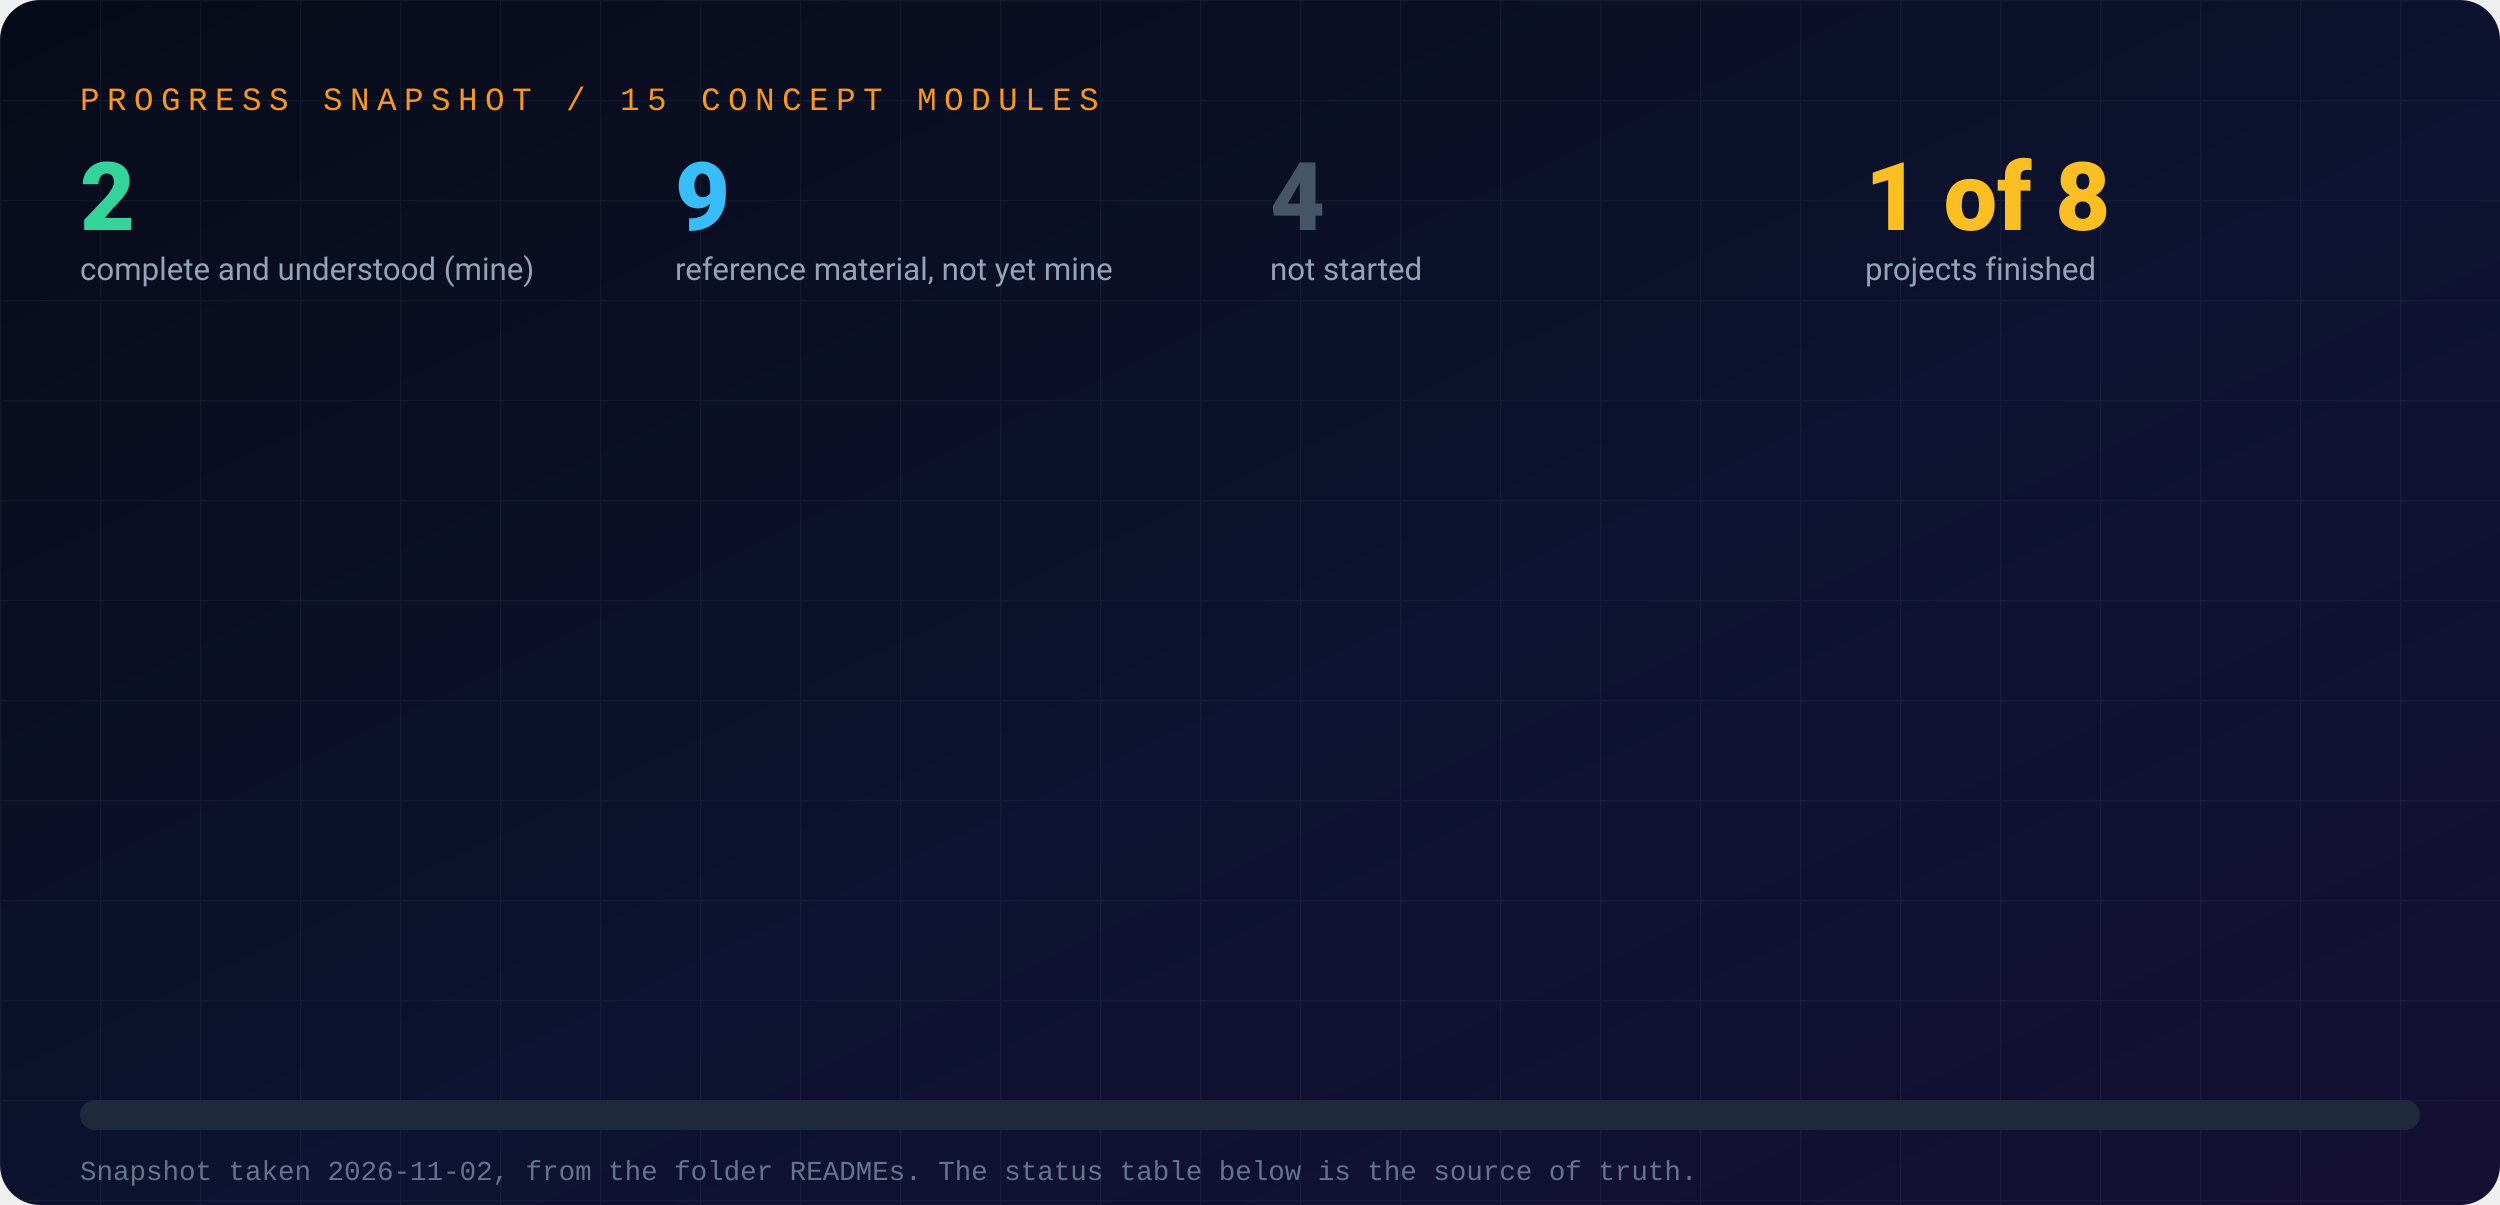
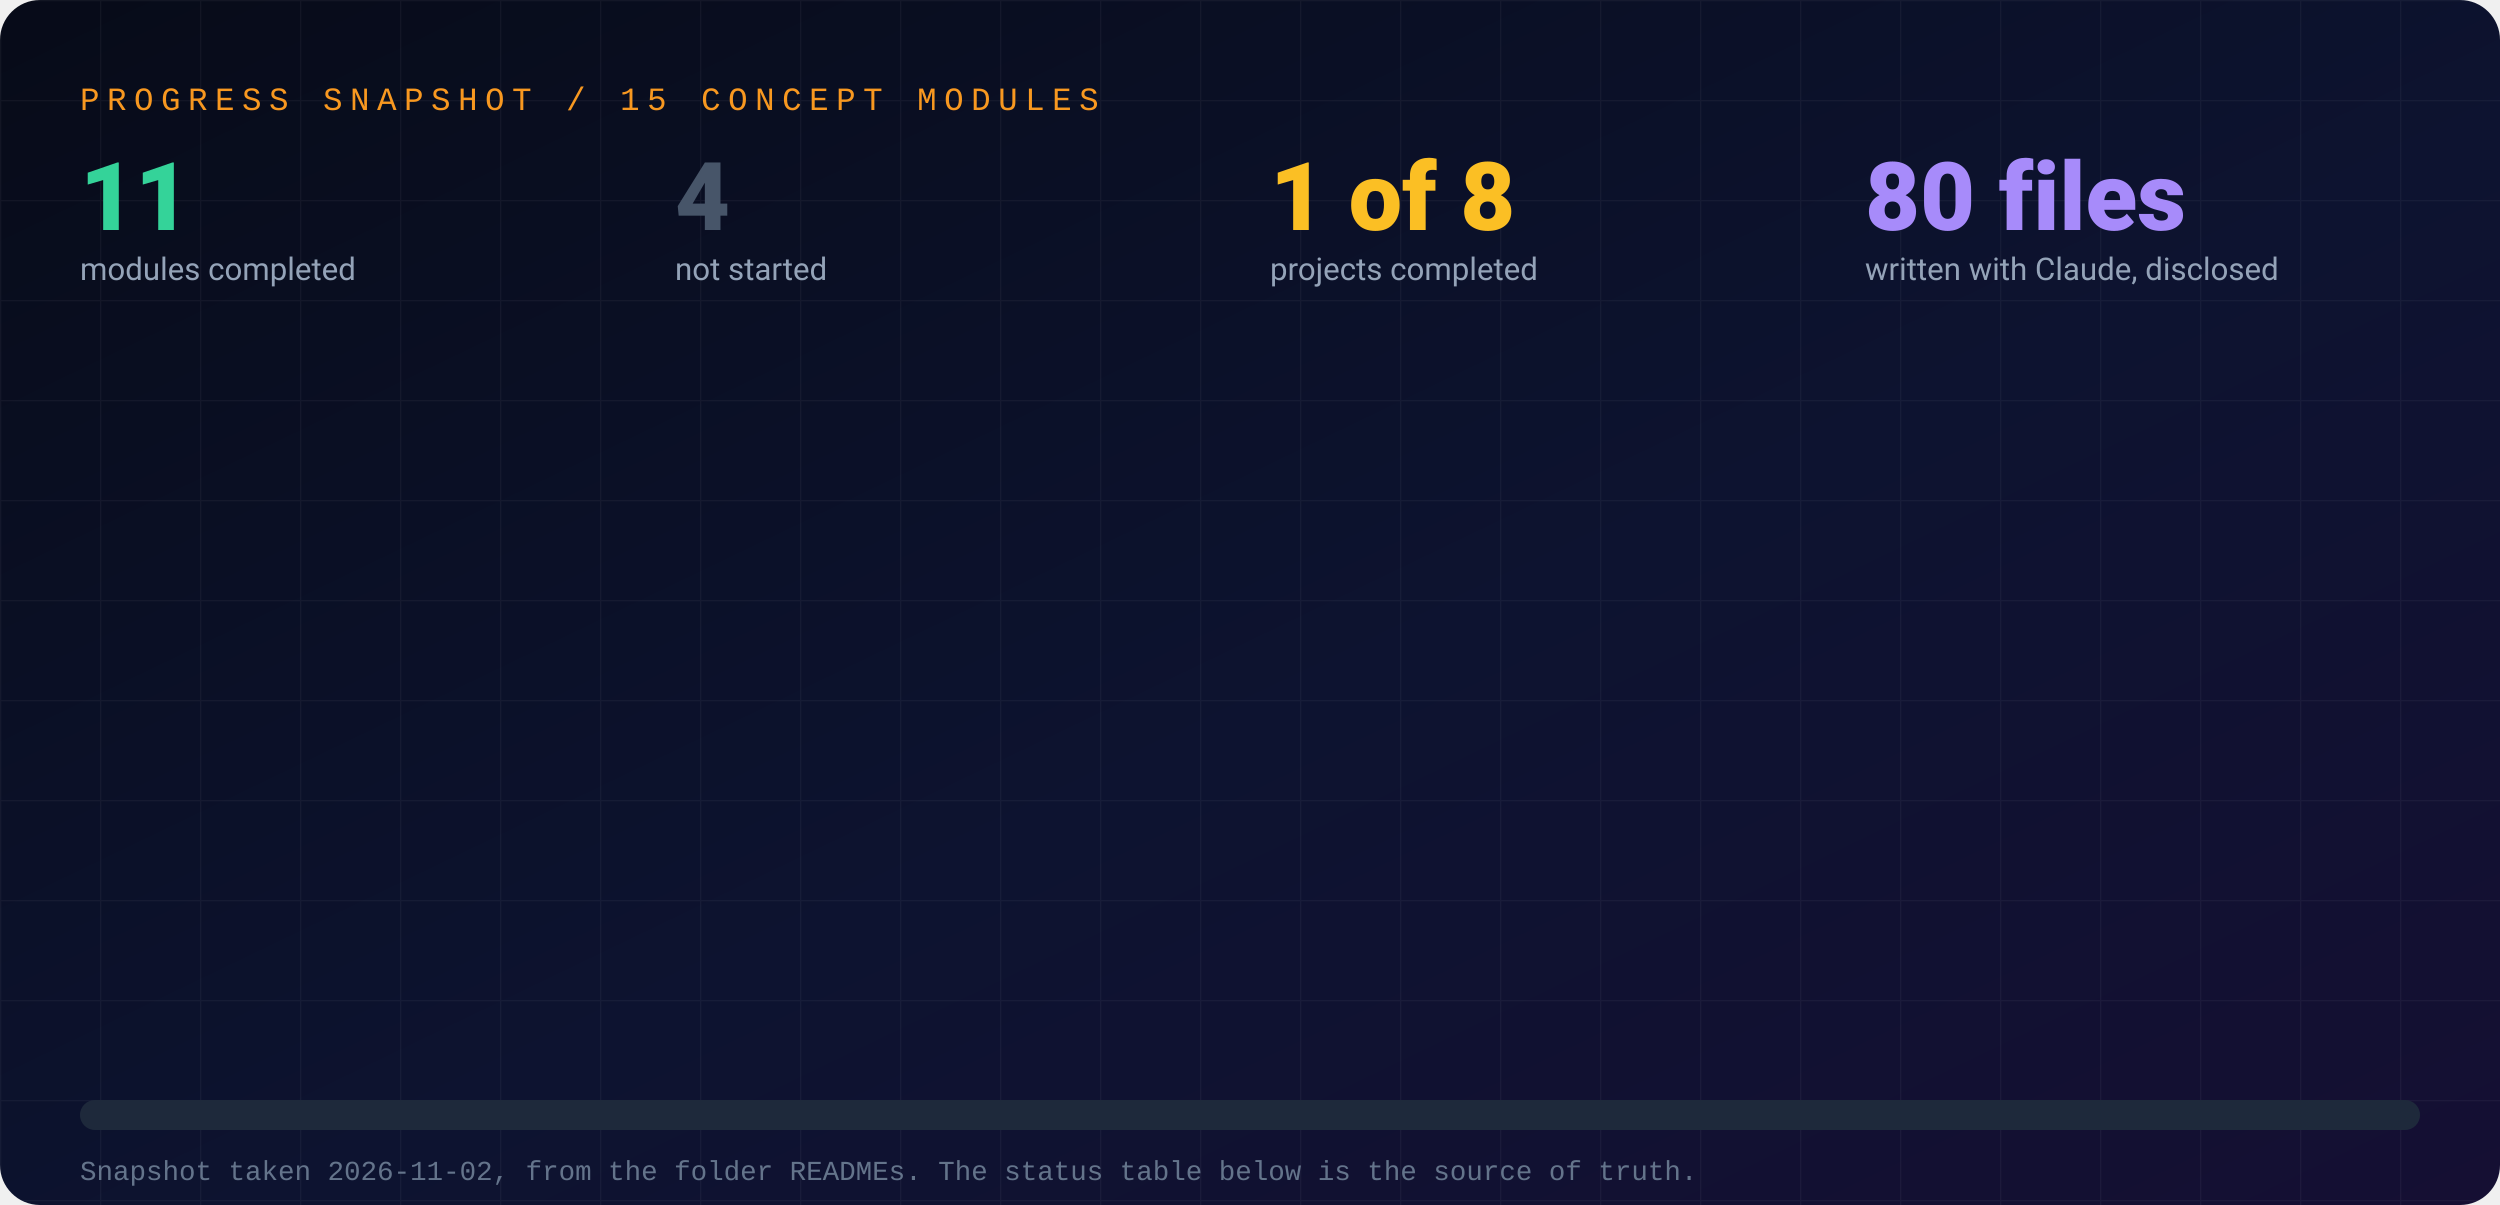
<svg xmlns="http://www.w3.org/2000/svg" viewBox="0 0 1000 482" width="1000" height="482" role="img" aria-labelledby="t d">
  <style>.sans{font-family:'Segoe UI',system-ui,-apple-system,Roboto,'Helvetica Neue',Arial,sans-serif}.mono{font-family:ui-monospace,SFMono-Regular,Menlo,Consolas,'Liberation Mono','DejaVu Sans Mono',monospace}</style>
  <defs>
    <linearGradient id="bgp" x1="0" y1="0" x2="1" y2="1">
      <stop offset="0" stop-color="#070b18" />
      <stop offset="0.55" stop-color="#0d1330" />
      <stop offset="1" stop-color="#150f33" />
    </linearGradient>
    <pattern id="gridp" width="40" height="40" patternUnits="userSpaceOnUse">
      <path d="M40 0H0V40" fill="none" stroke="#fff" stroke-opacity="0.045" stroke-width="1" />
    </pattern>
    <filter id="glow" x="-60%" y="-60%" width="220%" height="220%">
      <feGaussianBlur stdDeviation="3" result="b" />
      <feMerge>
        <feMergeNode in="b" />
        <feMergeNode in="SourceGraphic" />
      </feMerge>
    </filter>
  </defs>
  <rect width="1000" height="482" rx="16" fill="url(#bgp)" />
  <rect width="1000" height="482" rx="16" fill="url(#gridp)" />
  <g class="sans">
    <text class="mono" x="32" y="44" font-size="13" letter-spacing="3" fill="#f89820">PROGRESS SNAPSHOT  /  15 CONCEPT MODULES</text>
-     <text x="32" y="92" font-size="38" font-weight="800" fill="#34d399">2<animate attributeName="opacity" values="0;1" dur="0.8s" fill="freeze" />
-     </text>
-     <text x="32" y="112" font-size="12.5" fill="#94a3b8">complete and understood (mine)</text>
-     <text x="270" y="92" font-size="38" font-weight="800" fill="#38bdf8">9<animate attributeName="opacity" values="0;1" dur="0.8s" fill="freeze" />
-     </text>
-     <text x="270" y="112" font-size="12.5" fill="#94a3b8">reference material, not yet mine</text>
-     <text x="508" y="92" font-size="38" font-weight="800" fill="#475569">4<animate attributeName="opacity" values="0;1" dur="0.8s" fill="freeze" />
-     </text>
-     <text x="508" y="112" font-size="12.5" fill="#94a3b8">not started</text>
-     <text x="746" y="92" font-size="38" font-weight="800" fill="#fbbf24">1 of 8<animate attributeName="opacity" values="0;1" dur="0.8s" fill="freeze" />
-     </text>
-     <text x="746" y="112" font-size="12.5" fill="#94a3b8">projects finished</text>
+     <text x="32" y="92" font-size="38" font-weight="800" fill="#34d399">11<animate attributeName="opacity" values="0;1" dur="0.8s" fill="freeze" />
+     </text>
+     <text x="32" y="112" font-size="12.5" fill="#94a3b8">modules completed</text>
+     <text x="270" y="92" font-size="38" font-weight="800" fill="#475569">4<animate attributeName="opacity" values="0;1" dur="0.8s" fill="freeze" />
+     </text>
+     <text x="270" y="112" font-size="12.5" fill="#94a3b8">not started</text>
+     <text x="508" y="92" font-size="38" font-weight="800" fill="#fbbf24">1 of 8<animate attributeName="opacity" values="0;1" dur="0.8s" fill="freeze" />
+     </text>
+     <text x="508" y="112" font-size="12.5" fill="#94a3b8">projects completed</text>
+     <text x="746" y="92" font-size="38" font-weight="800" fill="#a78bfa">80 files<animate attributeName="opacity" values="0;1" dur="0.8s" fill="freeze" />
+     </text>
+     <text x="746" y="112" font-size="12.5" fill="#94a3b8">written with Claude, disclosed</text>
    <g opacity="0" transform="translate(32,154)">
      <animate attributeName="opacity" values="0;1" dur="0.5s" begin="0.00s" fill="freeze" />
      <animateTransform attributeName="transform" type="translate" values="32,154;32,140" dur="0.5s" begin="0.00s" fill="freeze" />
      <rect width="176" height="82" rx="12" fill="#0f172a" stroke="#1e293b" />
      <rect width="5" height="82" rx="2.5" fill="#34d399" opacity="1" />
      <text class="mono" x="20" y="26" font-size="12" fill="#64748b">01</text>
      <text x="46" y="27" font-size="14.5" font-weight="700" fill="#e2e8f0">basics</text>
-       <text class="mono" x="20" y="50" font-size="10.5" letter-spacing="1" fill="#34d399">COMPLETE (MINE)</text>
+       <text class="mono" x="20" y="50" font-size="10.5" letter-spacing="1" fill="#34d399">COMPLETE</text>
      <text x="20" y="69" font-size="11.5" fill="#94a3b8">11 topics, each with a .md</text>
-       <circle cx="154" cy="22" r="6" fill="#34d399">
+       <circle cx="156" cy="47" r="6" fill="#34d399">
        <animate attributeName="r" values="6;8;6" dur="2s" repeatCount="indefinite" />
      </circle>
    </g>
    <g opacity="0" transform="translate(222,154)">
      <animate attributeName="opacity" values="0;1" dur="0.5s" begin="0.15s" fill="freeze" />
      <animateTransform attributeName="transform" type="translate" values="222,154;222,140" dur="0.5s" begin="0.15s" fill="freeze" />
      <rect width="176" height="82" rx="12" fill="#0f172a" stroke="#1e293b" />
      <rect width="5" height="82" rx="2.5" fill="#34d399" opacity="1" />
      <text class="mono" x="20" y="26" font-size="12" fill="#64748b">02</text>
      <text x="46" y="27" font-size="14.5" font-weight="700" fill="#e2e8f0">oop</text>
-       <text class="mono" x="20" y="50" font-size="10.5" letter-spacing="1" fill="#34d399">COMPLETE (MINE)</text>
+       <text class="mono" x="20" y="50" font-size="10.5" letter-spacing="1" fill="#34d399">COMPLETE</text>
      <text x="20" y="69" font-size="11.5" fill="#94a3b8">15 topics, each with a .md</text>
-       <circle cx="154" cy="22" r="6" fill="#34d399">
+       <circle cx="156" cy="47" r="6" fill="#34d399">
        <animate attributeName="r" values="6;8;6" dur="2s" repeatCount="indefinite" />
      </circle>
    </g>
    <g opacity="0" transform="translate(412,154)">
      <animate attributeName="opacity" values="0;1" dur="0.5s" begin="0.30s" fill="freeze" />
      <animateTransform attributeName="transform" type="translate" values="412,154;412,140" dur="0.5s" begin="0.30s" fill="freeze" />
      <rect width="176" height="82" rx="12" fill="#0f172a" stroke="#1e293b" />
-       <rect width="5" height="82" rx="2.5" fill="#38bdf8" opacity="1" />
+       <rect width="5" height="82" rx="2.5" fill="#34d399" opacity="1" />
      <text class="mono" x="20" y="26" font-size="12" fill="#64748b">03</text>
      <text x="46" y="27" font-size="14.5" font-weight="700" fill="#e2e8f0">collections</text>
-       <text class="mono" x="20" y="50" font-size="10.5" letter-spacing="1" fill="#38bdf8">REFERENCE</text>
+       <text class="mono" x="20" y="50" font-size="10.5" letter-spacing="1" fill="#34d399">COMPLETE</text>
      <text x="20" y="69" font-size="11.5" fill="#94a3b8">13 topics, each with a .md</text>
+       <circle cx="156" cy="47" r="6" fill="#34d399">
+         <animate attributeName="r" values="6;8;6" dur="2s" repeatCount="indefinite" />
+       </circle>
    </g>
    <g opacity="0" transform="translate(602,154)">
      <animate attributeName="opacity" values="0;1" dur="0.5s" begin="0.45s" fill="freeze" />
      <animateTransform attributeName="transform" type="translate" values="602,154;602,140" dur="0.5s" begin="0.45s" fill="freeze" />
      <rect width="176" height="82" rx="12" fill="#0f172a" stroke="#1e293b" />
-       <rect width="5" height="82" rx="2.5" fill="#38bdf8" opacity="1" />
+       <rect width="5" height="82" rx="2.5" fill="#34d399" opacity="1" />
      <text class="mono" x="20" y="26" font-size="12" fill="#64748b">04</text>
      <text x="46" y="27" font-size="14.5" font-weight="700" fill="#e2e8f0">exceptions</text>
-       <text class="mono" x="20" y="50" font-size="10.5" letter-spacing="1" fill="#38bdf8">REFERENCE</text>
+       <text class="mono" x="20" y="50" font-size="10.5" letter-spacing="1" fill="#34d399">COMPLETE</text>
      <text x="20" y="69" font-size="11.5" fill="#94a3b8">8 topics, each with a .md</text>
+       <circle cx="156" cy="47" r="6" fill="#34d399">
+         <animate attributeName="r" values="6;8;6" dur="2s" repeatCount="indefinite" />
+       </circle>
    </g>
    <g opacity="0" transform="translate(792,154)">
      <animate attributeName="opacity" values="0;1" dur="0.5s" begin="0.60s" fill="freeze" />
      <animateTransform attributeName="transform" type="translate" values="792,154;792,140" dur="0.5s" begin="0.60s" fill="freeze" />
      <rect width="176" height="82" rx="12" fill="#0f172a" stroke="#1e293b" />
-       <rect width="5" height="82" rx="2.5" fill="#38bdf8" opacity="1" />
+       <rect width="5" height="82" rx="2.5" fill="#34d399" opacity="1" />
      <text class="mono" x="20" y="26" font-size="12" fill="#64748b">05</text>
      <text x="46" y="27" font-size="14.5" font-weight="700" fill="#e2e8f0">multithreading</text>
-       <text class="mono" x="20" y="50" font-size="10.5" letter-spacing="1" fill="#38bdf8">REFERENCE</text>
+       <text class="mono" x="20" y="50" font-size="10.5" letter-spacing="1" fill="#34d399">COMPLETE</text>
      <text x="20" y="69" font-size="11.5" fill="#94a3b8">14 topics, each with a .md</text>
+       <circle cx="156" cy="47" r="6" fill="#34d399">
+         <animate attributeName="r" values="6;8;6" dur="2s" repeatCount="indefinite" />
+       </circle>
    </g>
    <g opacity="0" transform="translate(32,250)">
      <animate attributeName="opacity" values="0;1" dur="0.5s" begin="0.75s" fill="freeze" />
      <animateTransform attributeName="transform" type="translate" values="32,250;32,236" dur="0.5s" begin="0.75s" fill="freeze" />
      <rect width="176" height="82" rx="12" fill="#0f172a" stroke="#1e293b" />
-       <rect width="5" height="82" rx="2.5" fill="#38bdf8" opacity="1" />
+       <rect width="5" height="82" rx="2.5" fill="#34d399" opacity="1" />
      <text class="mono" x="20" y="26" font-size="12" fill="#64748b">06</text>
      <text x="46" y="27" font-size="14.5" font-weight="700" fill="#e2e8f0">generics</text>
-       <text class="mono" x="20" y="50" font-size="10.5" letter-spacing="1" fill="#38bdf8">REFERENCE</text>
+       <text class="mono" x="20" y="50" font-size="10.5" letter-spacing="1" fill="#34d399">COMPLETE</text>
      <text x="20" y="69" font-size="11.5" fill="#94a3b8">6 topics, each with a .md</text>
+       <circle cx="156" cy="47" r="6" fill="#34d399">
+         <animate attributeName="r" values="6;8;6" dur="2s" repeatCount="indefinite" />
+       </circle>
    </g>
    <g opacity="0" transform="translate(222,250)">
      <animate attributeName="opacity" values="0;1" dur="0.5s" begin="0.90s" fill="freeze" />
      <animateTransform attributeName="transform" type="translate" values="222,250;222,236" dur="0.5s" begin="0.90s" fill="freeze" />
      <rect width="176" height="82" rx="12" fill="#0f172a" stroke="#1e293b" />
-       <rect width="5" height="82" rx="2.5" fill="#38bdf8" opacity="1" />
+       <rect width="5" height="82" rx="2.5" fill="#34d399" opacity="1" />
      <text class="mono" x="20" y="26" font-size="12" fill="#64748b">07</text>
      <text x="46" y="27" font-size="14.5" font-weight="700" fill="#e2e8f0">file-io</text>
-       <text class="mono" x="20" y="50" font-size="10.5" letter-spacing="1" fill="#38bdf8">REFERENCE</text>
+       <text class="mono" x="20" y="50" font-size="10.5" letter-spacing="1" fill="#34d399">COMPLETE</text>
      <text x="20" y="69" font-size="11.5" fill="#94a3b8">7 topics, each with a .md</text>
+       <circle cx="156" cy="47" r="6" fill="#34d399">
+         <animate attributeName="r" values="6;8;6" dur="2s" repeatCount="indefinite" />
+       </circle>
    </g>
    <g opacity="0" transform="translate(412,250)">
      <animate attributeName="opacity" values="0;1" dur="0.5s" begin="1.05s" fill="freeze" />
      <animateTransform attributeName="transform" type="translate" values="412,250;412,236" dur="0.5s" begin="1.05s" fill="freeze" />
      <rect width="176" height="82" rx="12" fill="#0f172a" stroke="#1e293b" />
-       <rect width="5" height="82" rx="2.5" fill="#38bdf8" opacity="1" />
+       <rect width="5" height="82" rx="2.5" fill="#34d399" opacity="1" />
      <text class="mono" x="20" y="26" font-size="12" fill="#64748b">08</text>
      <text x="46" y="27" font-size="14.5" font-weight="700" fill="#e2e8f0">lambdas-streams</text>
-       <text class="mono" x="20" y="50" font-size="10.5" letter-spacing="1" fill="#38bdf8">REFERENCE</text>
+       <text class="mono" x="20" y="50" font-size="10.5" letter-spacing="1" fill="#34d399">COMPLETE</text>
      <text x="20" y="69" font-size="11.5" fill="#94a3b8">8 topics, each with a .md</text>
+       <circle cx="156" cy="47" r="6" fill="#34d399">
+         <animate attributeName="r" values="6;8;6" dur="2s" repeatCount="indefinite" />
+       </circle>
    </g>
    <g opacity="0" transform="translate(602,250)">
      <animate attributeName="opacity" values="0;1" dur="0.5s" begin="1.20s" fill="freeze" />
      <animateTransform attributeName="transform" type="translate" values="602,250;602,236" dur="0.5s" begin="1.20s" fill="freeze" />
      <rect width="176" height="82" rx="12" fill="#0f172a" stroke="#1e293b" />
-       <rect width="5" height="82" rx="2.5" fill="#38bdf8" opacity="1" />
+       <rect width="5" height="82" rx="2.5" fill="#34d399" opacity="1" />
      <text class="mono" x="20" y="26" font-size="12" fill="#64748b">09</text>
      <text x="46" y="27" font-size="14.5" font-weight="700" fill="#e2e8f0">modern-java</text>
-       <text class="mono" x="20" y="50" font-size="10.5" letter-spacing="1" fill="#38bdf8">REFERENCE</text>
+       <text class="mono" x="20" y="50" font-size="10.5" letter-spacing="1" fill="#34d399">COMPLETE</text>
      <text x="20" y="69" font-size="11.5" fill="#94a3b8">7 topics, each with a .md</text>
+       <circle cx="156" cy="47" r="6" fill="#34d399">
+         <animate attributeName="r" values="6;8;6" dur="2s" repeatCount="indefinite" />
+       </circle>
    </g>
    <g opacity="0" transform="translate(792,250)">
      <animate attributeName="opacity" values="0;1" dur="0.5s" begin="1.35s" fill="freeze" />
      <animateTransform attributeName="transform" type="translate" values="792,250;792,236" dur="0.5s" begin="1.35s" fill="freeze" />
      <rect width="176" height="82" rx="12" fill="#0f172a" stroke="#1e293b" />
      <rect width="5" height="82" rx="2.5" fill="#475569" opacity="0.55" />
      <text class="mono" x="20" y="26" font-size="12" fill="#64748b">10</text>
      <text x="46" y="27" font-size="14.5" font-weight="700" fill="#94a3b8">jdbc-sql</text>
      <text class="mono" x="20" y="50" font-size="10.5" letter-spacing="1" fill="#64748b">NOT STARTED</text>
      <text x="20" y="69" font-size="11.5" fill="#94a3b8">folder README only</text>
    </g>
    <g opacity="0" transform="translate(32,346)">
      <animate attributeName="opacity" values="0;1" dur="0.5s" begin="1.50s" fill="freeze" />
      <animateTransform attributeName="transform" type="translate" values="32,346;32,332" dur="0.5s" begin="1.50s" fill="freeze" />
      <rect width="176" height="82" rx="12" fill="#0f172a" stroke="#1e293b" />
      <rect width="5" height="82" rx="2.5" fill="#475569" opacity="0.55" />
      <text class="mono" x="20" y="26" font-size="12" fill="#64748b">11</text>
      <text x="46" y="27" font-size="14.5" font-weight="700" fill="#94a3b8">testing</text>
      <text class="mono" x="20" y="50" font-size="10.5" letter-spacing="1" fill="#64748b">NOT STARTED</text>
      <text x="20" y="69" font-size="11.5" fill="#94a3b8">folder README only</text>
    </g>
    <g opacity="0" transform="translate(222,346)">
      <animate attributeName="opacity" values="0;1" dur="0.5s" begin="1.65s" fill="freeze" />
      <animateTransform attributeName="transform" type="translate" values="222,346;222,332" dur="0.5s" begin="1.65s" fill="freeze" />
      <rect width="176" height="82" rx="12" fill="#0f172a" stroke="#1e293b" />
      <rect width="5" height="82" rx="2.5" fill="#475569" opacity="0.55" />
      <text class="mono" x="20" y="26" font-size="12" fill="#64748b">12</text>
      <text x="46" y="27" font-size="14.5" font-weight="700" fill="#94a3b8">build-tools</text>
      <text class="mono" x="20" y="50" font-size="10.5" letter-spacing="1" fill="#64748b">NOT STARTED</text>
      <text x="20" y="69" font-size="11.5" fill="#94a3b8">folder README only</text>
    </g>
    <g opacity="0" transform="translate(412,346)">
      <animate attributeName="opacity" values="0;1" dur="0.5s" begin="1.80s" fill="freeze" />
      <animateTransform attributeName="transform" type="translate" values="412,346;412,332" dur="0.5s" begin="1.80s" fill="freeze" />
      <rect width="176" height="82" rx="12" fill="#0f172a" stroke="#1e293b" />
-       <rect width="5" height="82" rx="2.5" fill="#38bdf8" opacity="1" />
+       <rect width="5" height="82" rx="2.5" fill="#34d399" opacity="1" />
      <text class="mono" x="20" y="26" font-size="12" fill="#64748b">13</text>
      <text x="46" y="27" font-size="14.5" font-weight="700" fill="#e2e8f0">design-patterns</text>
-       <text class="mono" x="20" y="50" font-size="10.5" letter-spacing="1" fill="#38bdf8">REFERENCE</text>
+       <text class="mono" x="20" y="50" font-size="10.5" letter-spacing="1" fill="#34d399">COMPLETE</text>
      <text x="20" y="69" font-size="11.5" fill="#94a3b8">10 topics, each with a .md</text>
+       <circle cx="156" cy="47" r="6" fill="#34d399">
+         <animate attributeName="r" values="6;8;6" dur="2s" repeatCount="indefinite" />
+       </circle>
    </g>
    <g opacity="0" transform="translate(602,346)">
      <animate attributeName="opacity" values="0;1" dur="0.5s" begin="1.95s" fill="freeze" />
      <animateTransform attributeName="transform" type="translate" values="602,346;602,332" dur="0.5s" begin="1.95s" fill="freeze" />
      <rect width="176" height="82" rx="12" fill="#0f172a" stroke="#1e293b" />
-       <rect width="5" height="82" rx="2.5" fill="#38bdf8" opacity="1" />
+       <rect width="5" height="82" rx="2.5" fill="#34d399" opacity="1" />
      <text class="mono" x="20" y="26" font-size="12" fill="#64748b">14</text>
      <text x="46" y="27" font-size="14.5" font-weight="700" fill="#e2e8f0">dsa-in-java</text>
-       <text class="mono" x="20" y="50" font-size="10.5" letter-spacing="1" fill="#38bdf8">REFERENCE</text>
+       <text class="mono" x="20" y="50" font-size="10.5" letter-spacing="1" fill="#34d399">COMPLETE</text>
      <text x="20" y="69" font-size="11.5" fill="#94a3b8">8 topics, each with a .md</text>
+       <circle cx="156" cy="47" r="6" fill="#34d399">
+         <animate attributeName="r" values="6;8;6" dur="2s" repeatCount="indefinite" />
+       </circle>
    </g>
    <g opacity="0" transform="translate(792,346)">
      <animate attributeName="opacity" values="0;1" dur="0.5s" begin="2.10s" fill="freeze" />
      <animateTransform attributeName="transform" type="translate" values="792,346;792,332" dur="0.5s" begin="2.10s" fill="freeze" />
      <rect width="176" height="82" rx="12" fill="#0f172a" stroke="#1e293b" />
      <rect width="5" height="82" rx="2.5" fill="#475569" opacity="0.55" />
      <text class="mono" x="20" y="26" font-size="12" fill="#64748b">15</text>
      <text x="46" y="27" font-size="14.5" font-weight="700" fill="#94a3b8">spring-boot</text>
      <text class="mono" x="20" y="50" font-size="10.5" letter-spacing="1" fill="#64748b">NOT STARTED</text>
      <text x="20" y="69" font-size="11.5" fill="#94a3b8">folder README only</text>
    </g>
    <rect x="32" y="440" width="936" height="12" rx="6" fill="#1e293b" />
    <rect x="32.0" y="440" width="0" height="12" rx="6" fill="#34d399" opacity="1">
-       <animate attributeName="width" values="0;121.8" dur="1.2s" begin="1.6s" fill="freeze" />
-     </rect>
-     <rect x="156.8" y="440" width="0" height="12" rx="6" fill="#38bdf8" opacity="1">
-       <animate attributeName="width" values="0;558.6" dur="1.2s" begin="1.6s" fill="freeze" />
+       <animate attributeName="width" values="0;683.4" dur="1.2s" begin="1.6s" fill="freeze" />
    </rect>
    <rect x="718.4" y="440" width="0" height="12" rx="6" fill="#475569" opacity="0.5">
      <animate attributeName="width" values="0;246.6" dur="1.2s" begin="1.6s" fill="freeze" />
    </rect>
    <text class="mono" x="32" y="472" font-size="11" fill="#64748b">Snapshot taken 2026-11-02, from the folder READMEs. The status table below is the source of truth.</text>
  </g>
</svg>
